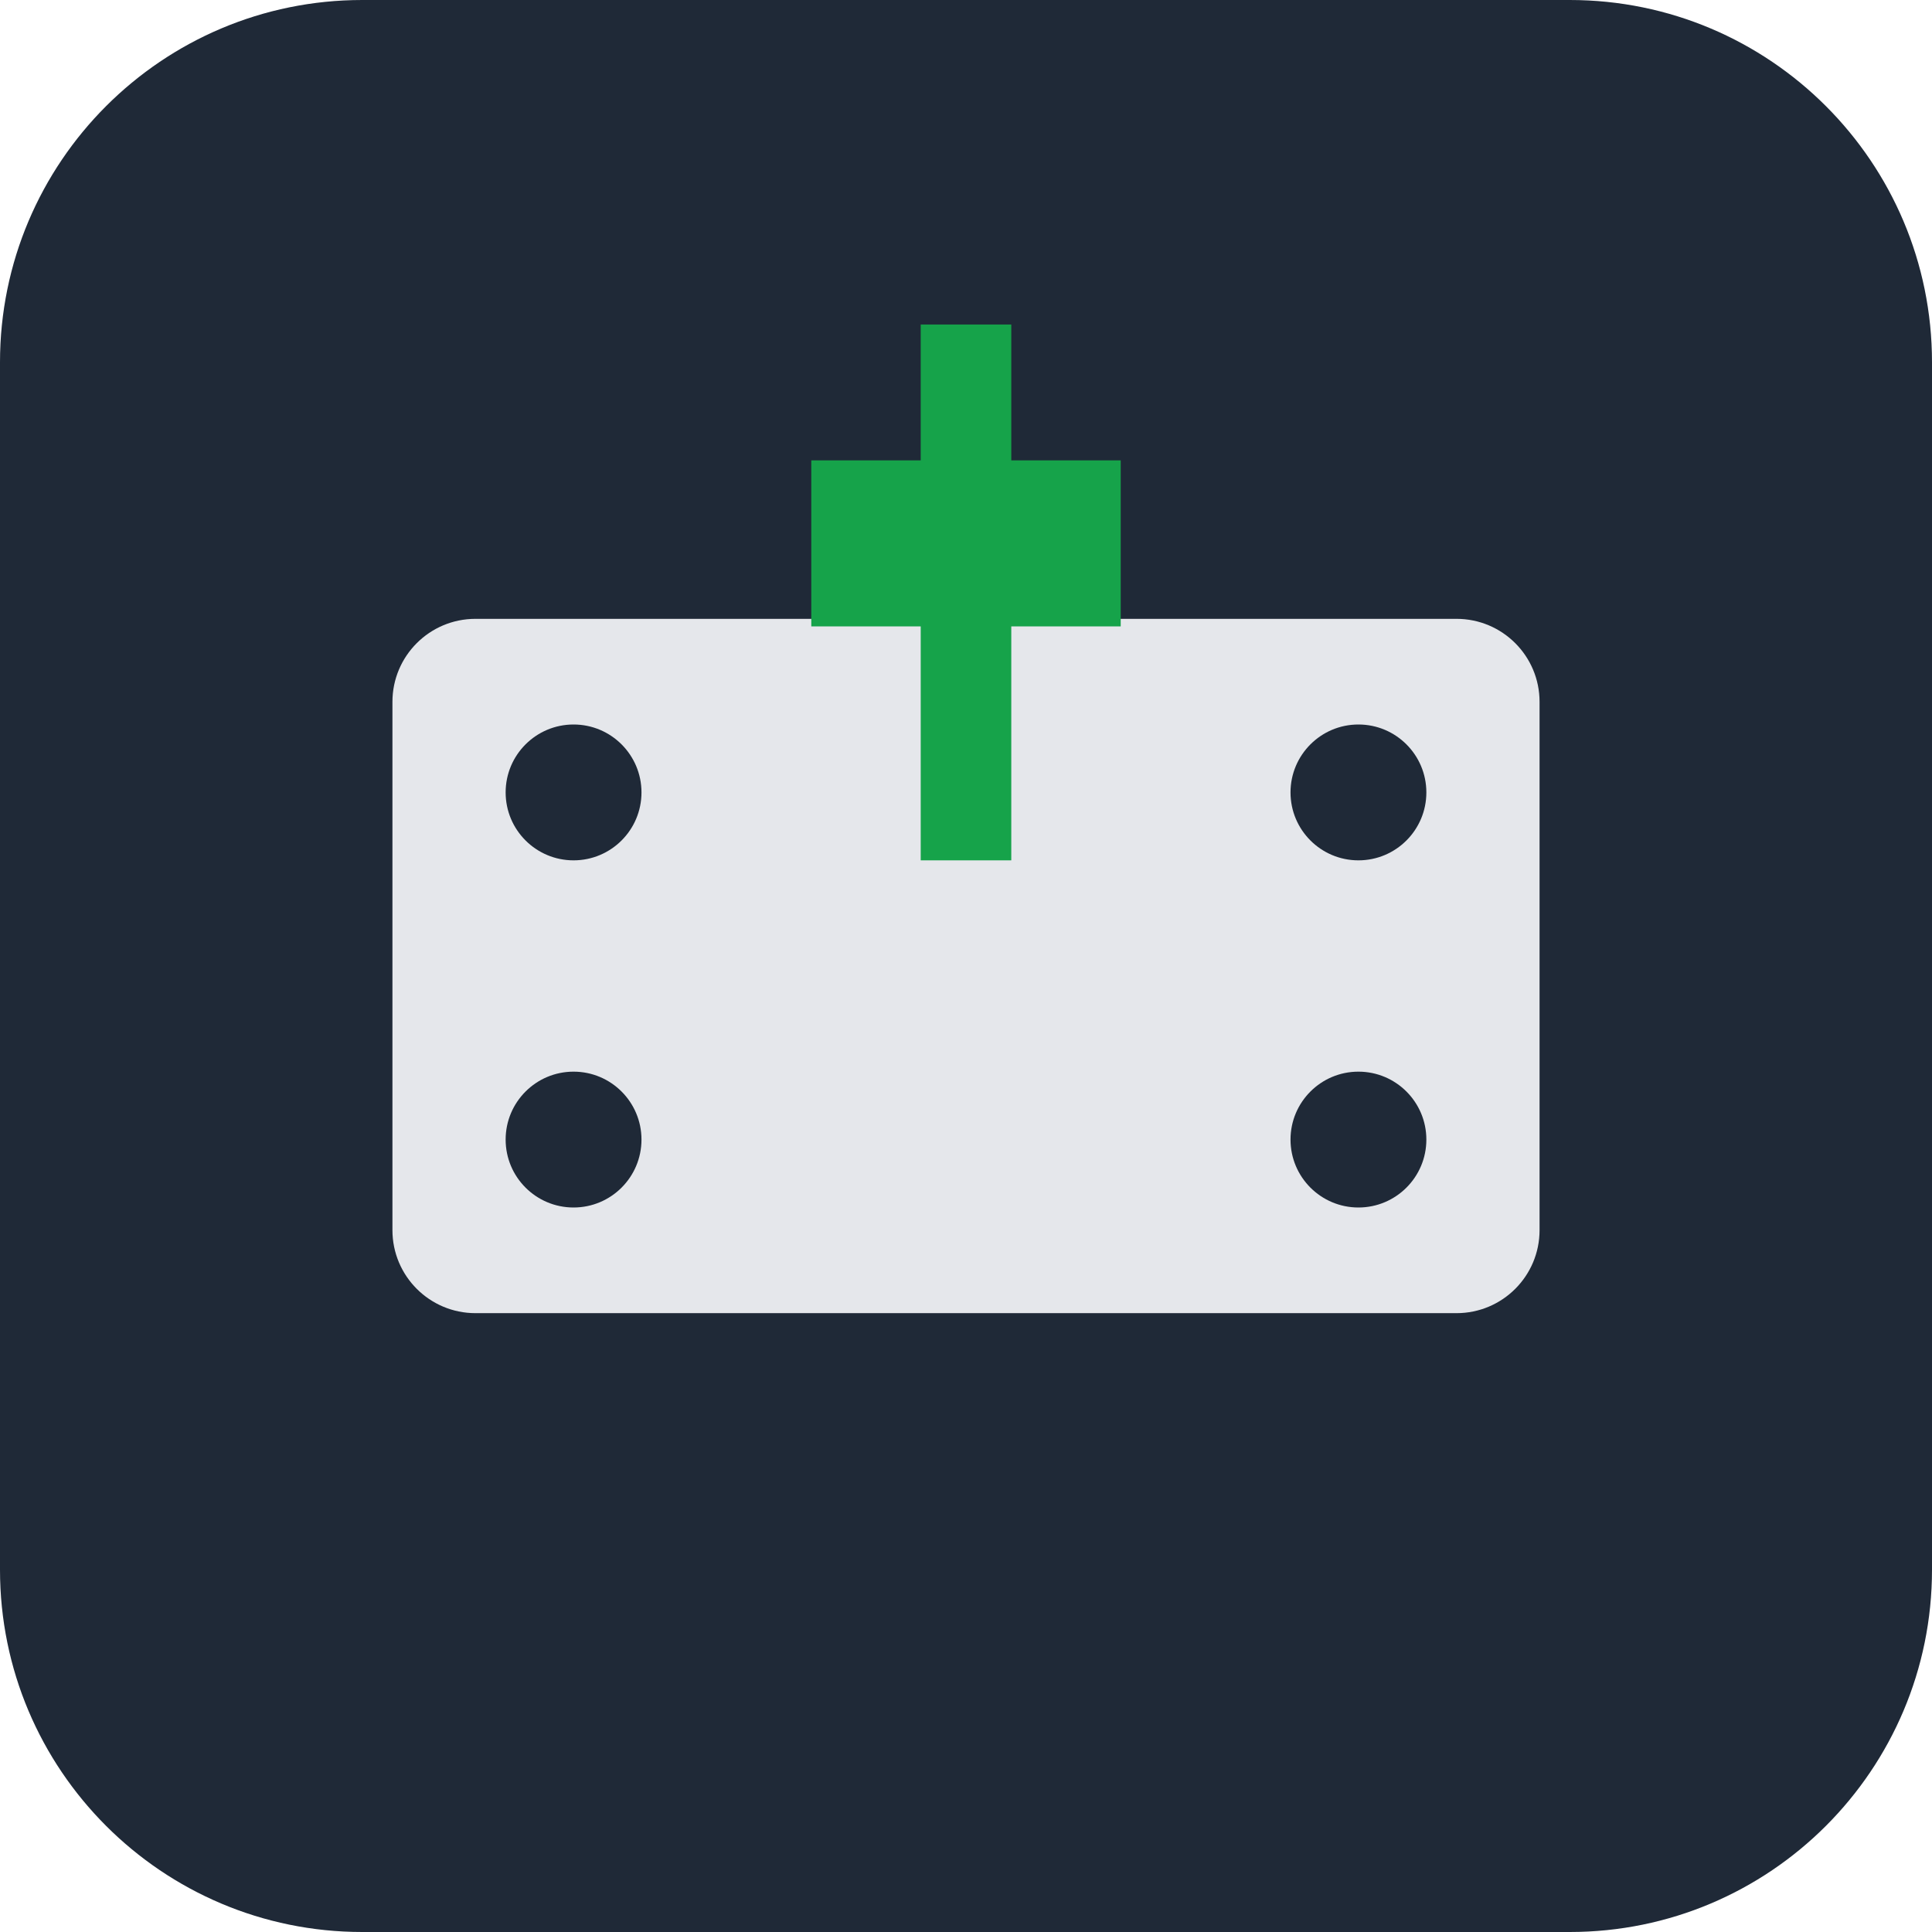
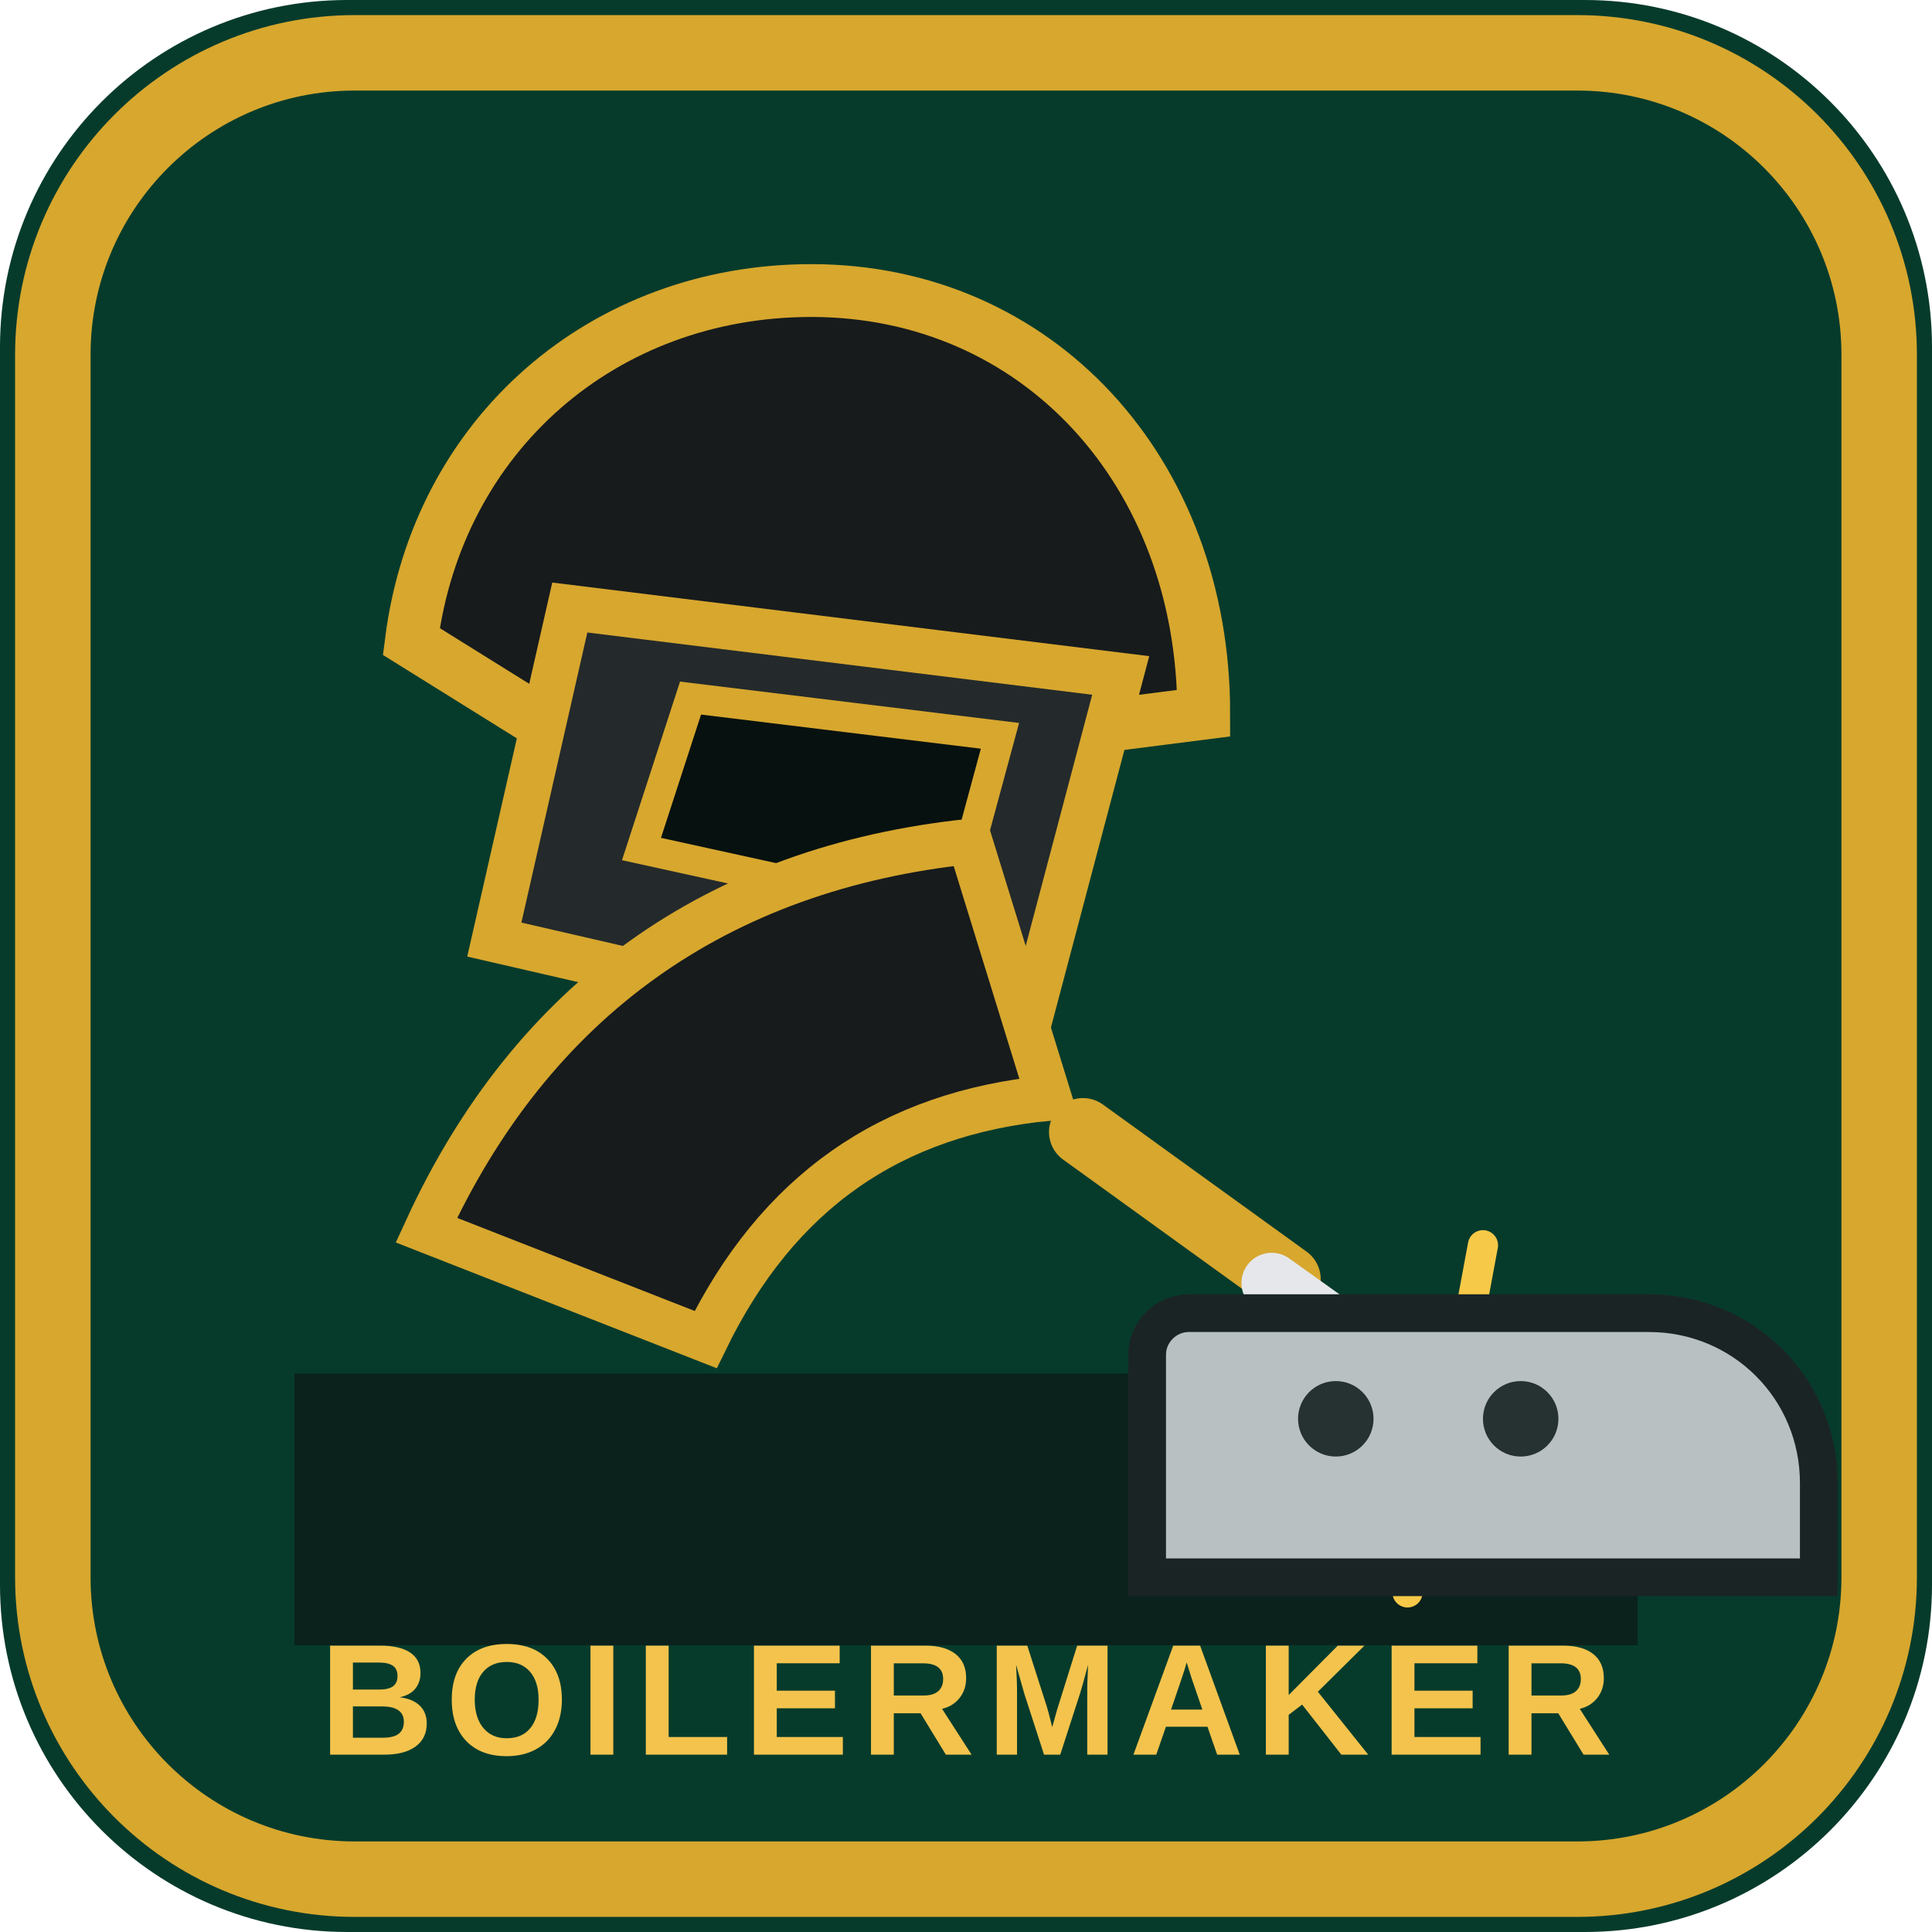
<svg xmlns="http://www.w3.org/2000/svg" viewBox="0 0 512 512" role="img" aria-labelledby="title desc">
-   <rect width="512" height="512" rx="96" fill="#1f2937" />
-   <rect x="104" y="164" width="304" height="184" rx="22" fill="#e5e7eb" />
-   <circle cx="152" cy="210" r="18" fill="#1f2937" />
-   <circle cx="360" cy="210" r="18" fill="#1f2937" />
-   <circle cx="152" cy="302" r="18" fill="#1f2937" />
-   <circle cx="360" cy="302" r="18" fill="#1f2937" />
-   <path d="M215 122h82v44h-82z" fill="#16a34a" />
-   <path d="M244 86h24v142h-24z" fill="#16a34a" />
+   <rect width="512" height="512" rx="92" fill="#063b2b" />
+   <rect x="14" y="14" width="484" height="484" rx="80" fill="none" stroke="#d7a72e" stroke-width="20" />
+   <path d="M78 364h356v72H78z" rx="20" fill="#0b211c" />
+   <path d="M319 189c0-64-44-112-104-112-55 0-99 38-106 93l61 38 149-19z" fill="#171b1c" stroke="#d7a72e" stroke-width="14" />
+   <path d="M151 161l146 18-27 102-139-32z" fill="#242a2b" stroke="#d7a72e" stroke-width="12" />
+   <path d="M183 185l82 10-13 48-82-18z" fill="#07110f" stroke="#d7a72e" stroke-width="8" />
+   <path d="M278 291c-42 4-72 25-91 64l-74-29c28-61 77-96 144-103z" fill="#171b1c" stroke="#d7a72e" stroke-width="12" />
+   <path d="M287 300l54 39" stroke="#d7a72e" stroke-width="18" stroke-linecap="round" />
+   <path d="M337 340l49 35" stroke="#e5e7eb" stroke-width="16" stroke-linecap="round" />
+   <path d="M389 376l-13 10" stroke="#f7c948" stroke-width="12" stroke-linecap="round" />
+   <g stroke="#f7c948" stroke-width="8" stroke-linecap="round">
+     <path d="M391 374l38-24" />
+     <path d="M393 377l45 3" />
+     <path d="M390 381l31 31" />
+     <path d="M385 373l8-43" />
+     <path d="M382 382l-9 40" />
+   </g>
+   <path d="M315 348h122c25 0 45 20 45 45v25H304v-59c0-6 5-11 11-11z" fill="#b9c0c2" stroke="#1b2425" stroke-width="10" />
+   <circle cx="354" cy="376" r="10" fill="#263132" />
+   <circle cx="403" cy="376" r="10" fill="#263132" />
+   <text x="256" y="465" text-anchor="middle" font-family="Arial,Helvetica,sans-serif" font-size="42" font-weight="900" fill="#f3c34d" letter-spacing="3">BOILERMAKER</text>
</svg>
